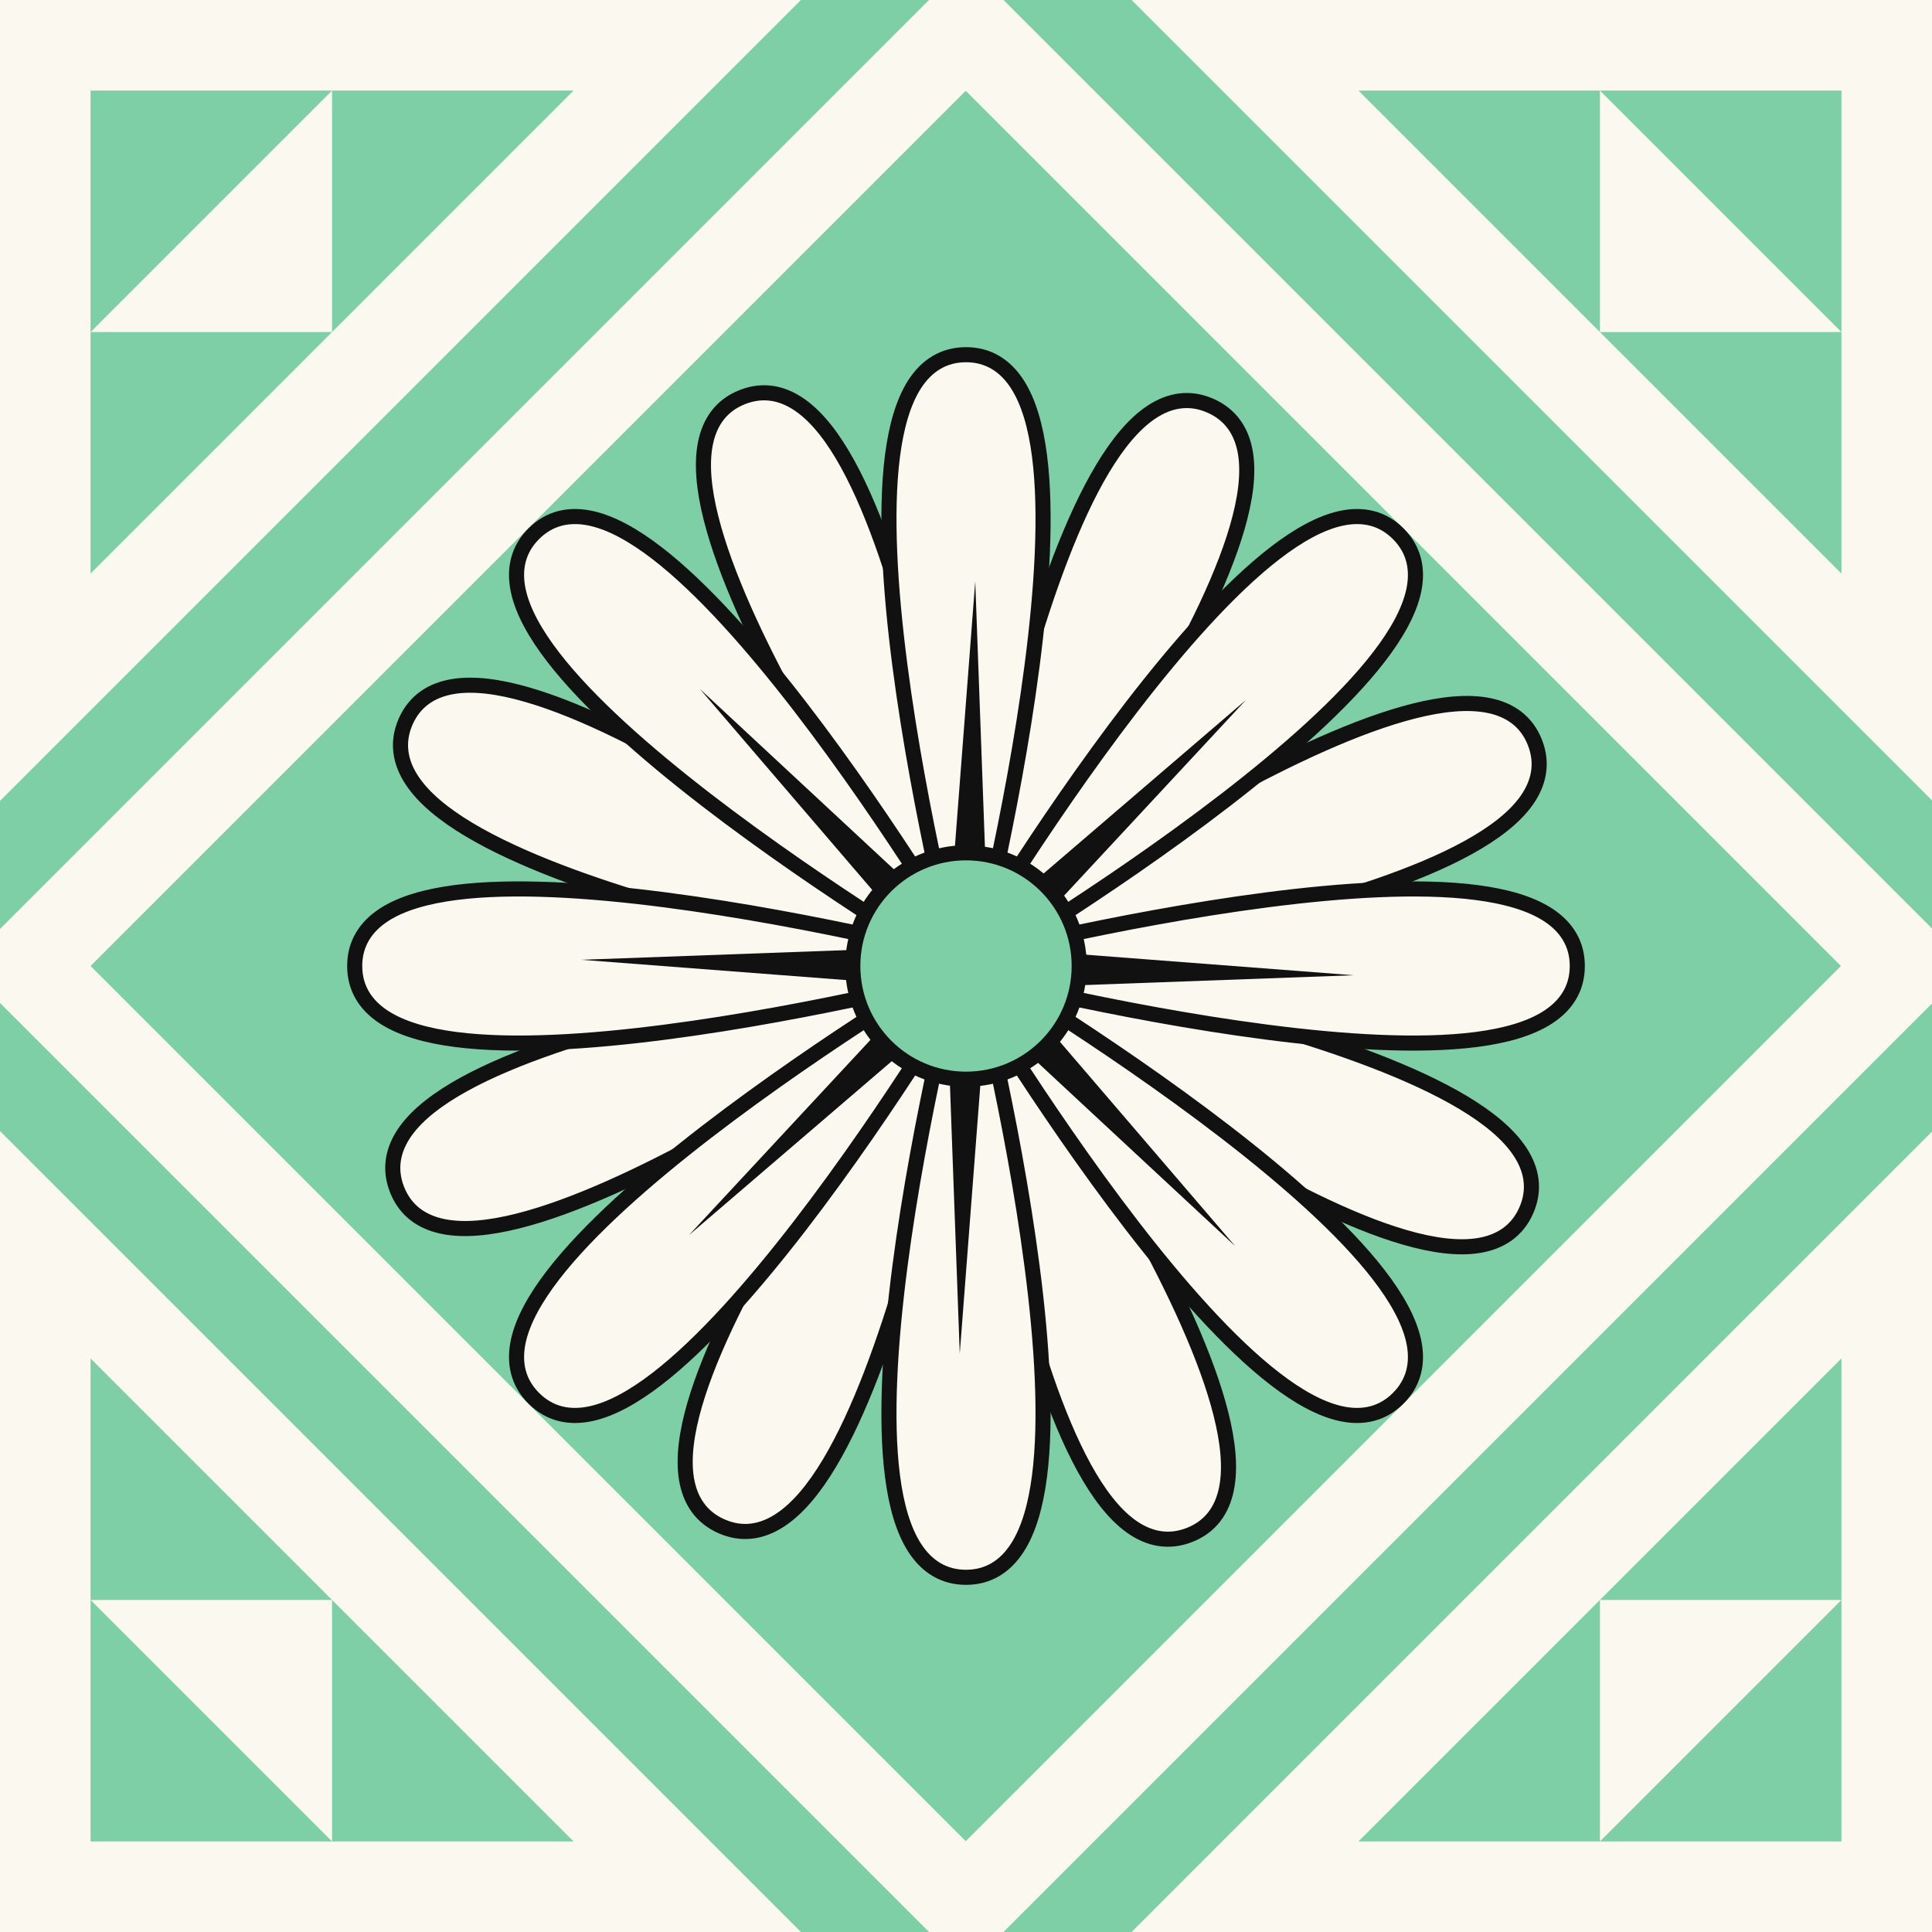
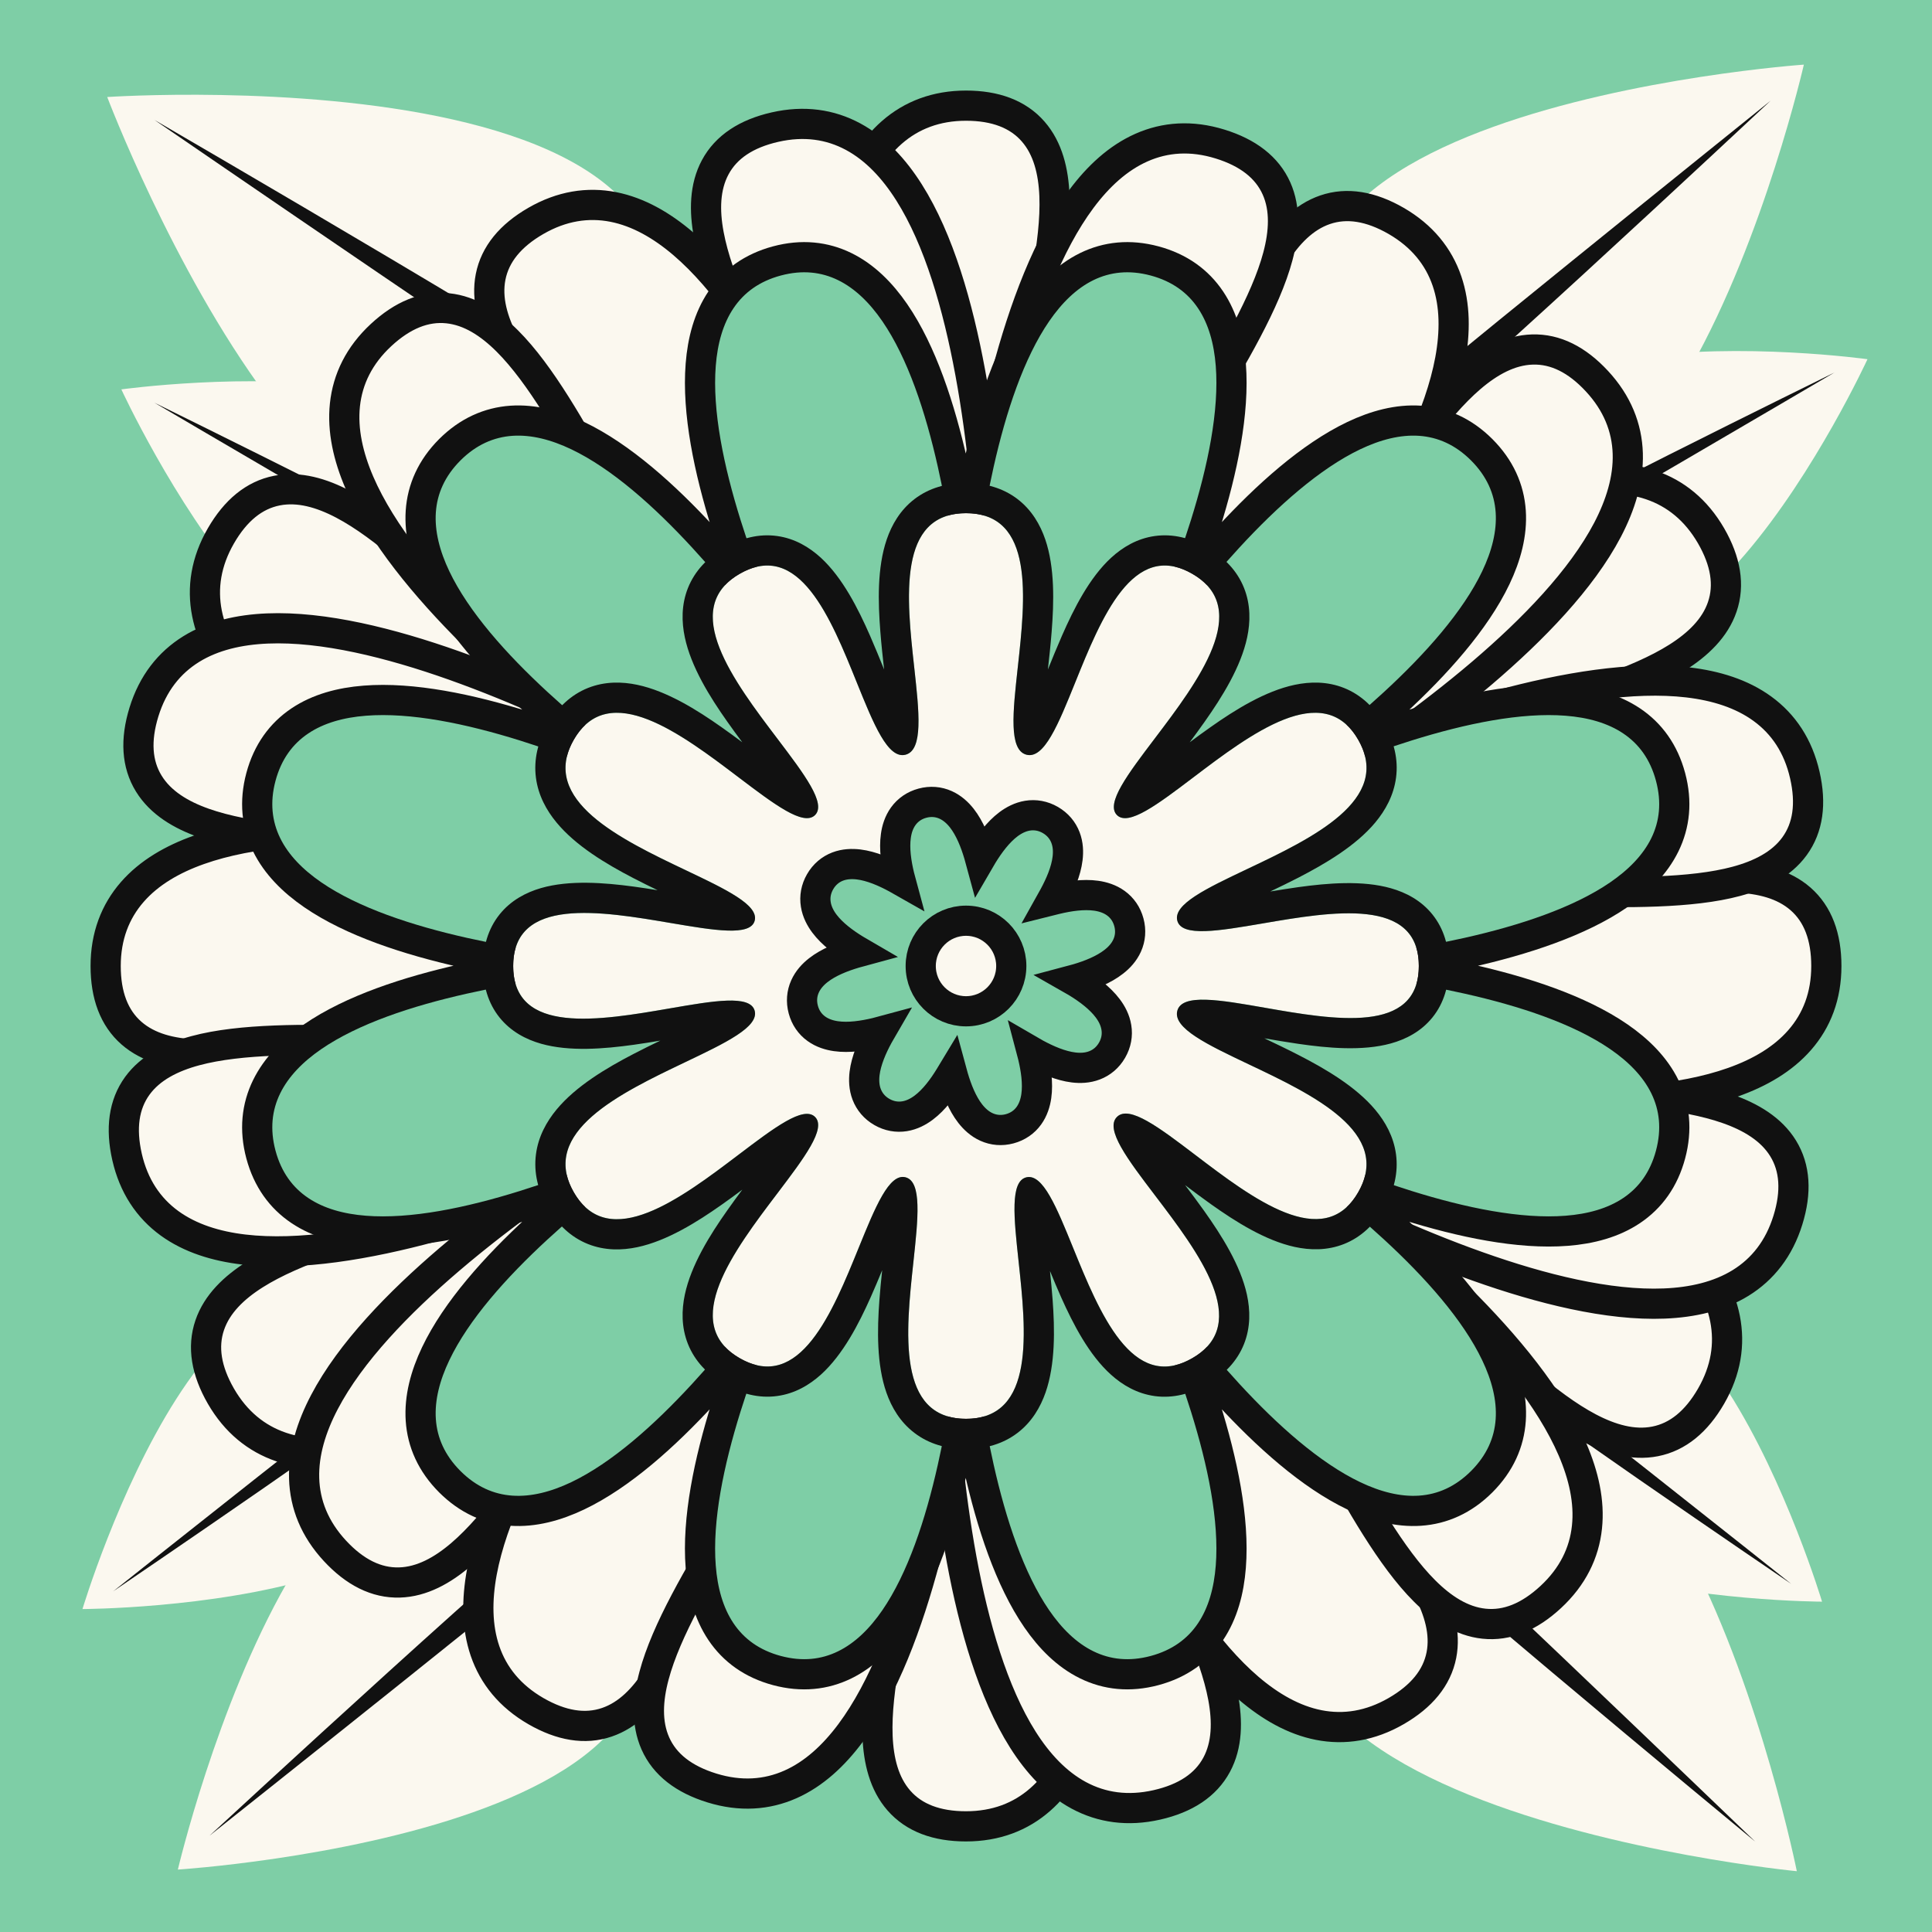
<svg xmlns="http://www.w3.org/2000/svg" width="64" height="64" viewBox="0 0 64 64" fill="none">
-   <g clip-path="url(#clip0_379_1611)">
-     <rect width="64" height="64" fill="#FBF8EF" />
-     <rect x="-3.347" y="32" width="50" height="50" transform="rotate(-45 -3.34743 32)" fill="#FBF8EF" />
-     <rect x="-3.347" y="32" width="50" height="50" transform="rotate(-45 -3.34743 32)" stroke="#7ECEA6" stroke-width="3" />
-     <rect width="41" height="41" transform="translate(3 32) rotate(-45)" fill="#7ECEA6" />
-     <path d="M29.971 29.496C30.307 30.003 30.614 30.453 30.875 30.833C30.505 30.558 30.066 30.235 29.572 29.881C28.012 28.758 25.908 27.309 23.737 26.009C21.571 24.711 19.321 23.549 17.473 23.014C16.55 22.746 15.703 22.627 15.006 22.742C14.294 22.86 13.734 23.225 13.435 23.909C13.137 24.593 13.251 25.253 13.65 25.854C14.04 26.443 14.704 26.983 15.528 27.476C17.178 28.465 19.561 29.323 21.986 30.026C24.417 30.731 26.91 31.286 28.795 31.665C29.391 31.784 29.926 31.887 30.38 31.97C29.923 32.037 29.384 32.12 28.785 32.218C26.887 32.527 24.375 32.991 21.921 33.606C19.471 34.22 17.059 34.99 15.373 35.917C14.532 36.381 13.848 36.895 13.437 37.469C13.017 38.056 12.879 38.711 13.152 39.405C13.425 40.1 13.971 40.486 14.678 40.629C15.37 40.77 16.222 40.682 17.153 40.448C19.02 39.98 21.311 38.902 23.523 37.684C25.74 36.464 27.896 35.094 29.496 34.029C30.002 33.693 30.453 33.386 30.833 33.125C30.558 33.495 30.235 33.934 29.88 34.428C28.758 35.988 27.309 38.092 26.008 40.262C24.71 42.429 23.549 44.678 23.013 46.526C22.745 47.449 22.626 48.296 22.741 48.993C22.859 49.705 23.224 50.265 23.908 50.563C24.592 50.862 25.252 50.748 25.853 50.349C26.442 49.959 26.982 49.295 27.475 48.471C28.464 46.821 29.322 44.439 30.025 42.013C30.73 39.583 31.285 37.089 31.664 35.205C31.784 34.609 31.886 34.074 31.97 33.62C32.037 34.077 32.12 34.615 32.218 35.215C32.527 37.112 32.99 39.624 33.605 42.079C34.219 44.528 34.989 46.94 35.917 48.626C36.38 49.467 36.894 50.151 37.468 50.562C38.055 50.982 38.71 51.12 39.404 50.847C40.099 50.575 40.485 50.028 40.628 49.321C40.769 48.629 40.681 47.777 40.447 46.846C39.98 44.98 38.902 42.689 37.684 40.476C36.464 38.259 35.093 36.104 34.029 34.504C33.692 33.998 33.386 33.547 33.125 33.167C33.495 33.442 33.934 33.764 34.427 34.12C35.987 35.242 38.091 36.691 40.262 37.991C42.428 39.289 44.678 40.45 46.526 40.986C47.448 41.254 48.295 41.373 48.992 41.258C49.704 41.14 50.264 40.775 50.562 40.091C50.861 39.407 50.747 38.747 50.348 38.146C49.958 37.557 49.294 37.017 48.471 36.524C46.82 35.535 44.438 34.677 42.013 33.974C39.582 33.269 37.089 32.714 35.205 32.336C34.609 32.216 34.074 32.114 33.62 32.03C34.077 31.963 34.615 31.88 35.215 31.782C37.112 31.473 39.624 31.009 42.078 30.394C44.528 29.78 46.94 29.01 48.625 28.082C49.466 27.619 50.15 27.105 50.561 26.531C50.981 25.944 51.119 25.289 50.846 24.595C50.573 23.9 50.026 23.514 49.319 23.371C48.627 23.23 47.776 23.318 46.845 23.552C44.979 24.02 42.688 25.098 40.476 26.316C38.259 27.536 36.104 28.906 34.503 29.971C33.997 30.308 33.547 30.614 33.167 30.875C33.442 30.505 33.764 30.066 34.119 29.572C35.242 28.012 36.69 25.908 37.991 23.738C39.289 21.571 40.45 19.322 40.985 17.474C41.253 16.551 41.372 15.704 41.257 15.007C41.139 14.295 40.774 13.735 40.09 13.437C39.406 13.138 38.746 13.252 38.145 13.651C37.556 14.041 37.017 14.705 36.523 15.529C35.534 17.179 34.677 19.561 33.974 21.987C33.269 24.417 32.714 26.911 32.335 28.795C32.216 29.391 32.113 29.926 32.03 30.38C31.962 29.923 31.88 29.385 31.782 28.785C31.472 26.888 31.009 24.376 30.393 21.921C29.779 19.472 29.01 17.06 28.081 15.374C27.619 14.533 27.104 13.849 26.529 13.438C25.943 13.018 25.288 12.88 24.594 13.153C23.899 13.426 23.513 13.972 23.37 14.68C23.229 15.372 23.317 16.223 23.551 17.154C24.019 19.021 25.097 21.311 26.315 23.524C27.535 25.741 28.906 27.896 29.971 29.496Z" fill="#FBF8EF" stroke="#111111" stroke-width="0.5" />
-     <path d="M31.027 28.928C31.155 29.522 31.275 30.053 31.38 30.503C31.136 30.111 30.845 29.65 30.516 29.14C29.474 27.524 28.046 25.407 26.501 23.402C24.959 21.402 23.29 19.498 21.766 18.324C21.005 17.738 20.26 17.317 19.57 17.169C18.864 17.018 18.209 17.153 17.681 17.681C17.153 18.209 17.018 18.864 17.169 19.57C17.317 20.26 17.738 21.005 18.324 21.766C19.498 23.29 21.402 24.959 23.402 26.501C25.407 28.046 27.524 29.474 29.14 30.516C29.65 30.845 30.111 31.136 30.503 31.38C30.053 31.275 29.522 31.155 28.928 31.027C27.049 30.621 24.542 30.134 22.032 29.809C19.528 29.485 17.001 29.319 15.093 29.566C14.141 29.689 13.316 29.919 12.723 30.302C12.118 30.695 11.75 31.254 11.75 32C11.75 32.746 12.118 33.305 12.723 33.697C13.316 34.081 14.141 34.311 15.093 34.434C17.001 34.681 19.528 34.516 22.032 34.191C24.542 33.866 27.049 33.379 28.928 32.973C29.522 32.845 30.053 32.725 30.503 32.62C30.111 32.864 29.65 33.155 29.14 33.484C27.524 34.526 25.407 35.955 23.402 37.499C21.402 39.041 19.498 40.71 18.324 42.234C17.738 42.995 17.317 43.74 17.169 44.43C17.018 45.136 17.153 45.791 17.681 46.319C18.209 46.847 18.864 46.982 19.57 46.831C20.26 46.683 21.005 46.262 21.766 45.676C23.29 44.502 24.959 42.598 26.501 40.598C28.046 38.593 29.474 36.476 30.516 34.86C30.845 34.35 31.136 33.889 31.38 33.497C31.275 33.947 31.155 34.478 31.027 35.072C30.621 36.951 30.134 39.458 29.809 41.968C29.485 44.472 29.319 46.999 29.566 48.907C29.689 49.859 29.919 50.684 30.302 51.276C30.695 51.882 31.254 52.25 32 52.25C32.746 52.25 33.305 51.882 33.697 51.276C34.081 50.684 34.311 49.859 34.434 48.907C34.681 46.999 34.516 44.472 34.191 41.968C33.866 39.458 33.379 36.951 32.973 35.072C32.845 34.478 32.725 33.947 32.62 33.497C32.864 33.889 33.155 34.35 33.484 34.86C34.526 36.476 35.955 38.593 37.499 40.598C39.041 42.598 40.71 44.502 42.234 45.676C42.995 46.262 43.74 46.683 44.43 46.831C45.136 46.982 45.791 46.847 46.319 46.319C46.847 45.791 46.982 45.136 46.831 44.43C46.683 43.74 46.262 42.995 45.676 42.234C44.502 40.71 42.598 39.041 40.598 37.499C38.593 35.955 36.476 34.526 34.86 33.484C34.35 33.155 33.889 32.864 33.497 32.62C33.947 32.725 34.478 32.845 35.072 32.973C36.951 33.379 39.458 33.866 41.968 34.191C44.472 34.516 46.999 34.681 48.907 34.434C49.859 34.311 50.684 34.081 51.276 33.697C51.882 33.305 52.25 32.746 52.25 32C52.25 31.254 51.882 30.695 51.276 30.302C50.684 29.919 49.859 29.689 48.907 29.566C46.999 29.319 44.472 29.485 41.968 29.809C39.458 30.134 36.951 30.621 35.072 31.027C34.478 31.155 33.947 31.275 33.497 31.38C33.889 31.136 34.35 30.845 34.86 30.516C36.476 29.474 38.593 28.046 40.598 26.501C42.598 24.959 44.502 23.29 45.676 21.766C46.262 21.005 46.683 20.26 46.831 19.57C46.982 18.864 46.847 18.209 46.319 17.681C45.791 17.153 45.136 17.018 44.43 17.169C43.74 17.317 42.995 17.738 42.234 18.324C40.71 19.498 39.041 21.402 37.499 23.402C35.955 25.407 34.526 27.524 33.484 29.14C33.155 29.65 32.864 30.111 32.62 30.503C32.725 30.053 32.845 29.522 32.973 28.928C33.379 27.049 33.866 24.542 34.191 22.032C34.516 19.528 34.681 17.001 34.434 15.093C34.311 14.141 34.081 13.316 33.697 12.723C33.305 12.118 32.746 11.75 32 11.75C31.254 11.75 30.695 12.118 30.302 12.723C29.919 13.316 29.689 14.141 29.566 15.093C29.319 17.001 29.485 19.528 29.809 22.032C30.134 24.542 30.621 27.049 31.027 28.928Z" fill="#FBF8EF" stroke="#111111" stroke-width="0.5" />
-     <path d="M32.306 19.256L32.717 30.526L41.277 23.184L33.599 31.444L44.843 32.306L33.573 32.717L40.915 41.278L32.655 33.599L31.793 44.844L31.382 33.574L22.822 40.916L30.5 32.656L19.256 31.794L30.526 31.383L23.184 22.822L31.444 30.501L32.306 19.256Z" fill="#111111" />
-     <rect x="28.25" y="28.25" width="7.5" height="7.5" rx="3.75" fill="#7ECEA6" stroke="#111111" stroke-width="0.5" />
-     <path d="M61 45V61H45L61 45Z" fill="#7ECEA6" />
-     <path d="M45 3H61V19L45 3Z" fill="#7ECEA6" />
-     <path d="M19 3H3V19L19 3Z" fill="#7ECEA6" />
-     <path d="M19 61H3V45L19 61Z" fill="#7ECEA6" />
-     <path d="M3 53H11V61L3 53Z" fill="#FBF8EF" />
-     <path d="M11 3V11H3L11 3Z" fill="#FBF8EF" />
-     <path d="M61 11L53 11V3L61 11Z" fill="#FBF8EF" />
-     <path d="M53 61V53H61L53 61Z" fill="#FBF8EF" />
+   <g clip-path="url(#clip0_403_7)">
+     <rect width="64" height="64" fill="#7ECEA6" />
+     <path d="M2.732 53.302C2.732 53.302 19.719 53.258 13.336 45.053C7.47 37.512 2.732 53.302 2.732 53.302Z" fill="#FBF8EF" />
+     <path fill-rule="evenodd" clip-rule="evenodd" d="M13.414 45.148C13.359 45.075 3.752 52.713 3.752 52.713C3.752 52.713 13.892 45.827 13.762 45.633C13.632 45.439 13.498 45.261 13.414 45.148Z" fill="#111111" />
+     <path d="M5.892 61.932C5.892 61.932 10.971 40.302 19.537 50.861C27.41 60.566 5.892 61.932 5.892 61.932Z" fill="#FBF8EF" />
+     <path fill-rule="evenodd" clip-rule="evenodd" d="M19.439 50.736C19.516 50.827 6.943 60.808 6.943 60.808C6.943 60.808 18.716 49.925 18.925 50.148C19.133 50.371 19.32 50.595 19.439 50.736Z" fill="#111111" />
+     <path d="M59.522 61.986C59.522 61.986 35.242 59.645 45.468 48.771C54.867 38.776 59.522 61.986 59.522 61.986Z" fill="#FBF8EF" />
+     <path fill-rule="evenodd" clip-rule="evenodd" d="M45.348 48.897C45.436 48.8 58.146 61.008 58.146 61.008C58.146 61.008 44.572 49.803 44.784 49.543C44.996 49.283 45.212 49.047 45.348 48.897Z" fill="#111111" />
+     <path d="M3.552 3.214C3.552 3.214 28.586 1.514 20.033 14.267C12.173 25.988 3.552 3.214 3.552 3.214Z" fill="#FBF8EF" />
+     <path fill-rule="evenodd" clip-rule="evenodd" d="M20.139 14.117C20.066 14.231 5.118 3.974 5.118 3.974C5.118 3.974 20.774 13.068 20.602 13.367C20.431 13.666 20.252 13.942 20.139 14.117Z" fill="#111111" />
+     <path d="M59.755 2.141C59.755 2.141 54.54 24.972 45.443 13.898C37.082 3.72 59.755 2.141 59.755 2.141Z" fill="#FBF8EF" />
+     <path fill-rule="evenodd" clip-rule="evenodd" d="M45.55 14.03C45.468 13.935 58.656 3.334 58.656 3.334C58.656 3.334 46.317 14.88 46.096 14.646C45.874 14.413 45.676 14.178 45.55 14.03Z" fill="#111111" />
+     <path d="M4.02 12.899C4.02 12.899 20.846 10.57 15.672 19.586C10.916 27.873 4.02 12.899 4.02 12.899Z" fill="#FBF8EF" />
+     <path fill-rule="evenodd" clip-rule="evenodd" d="M15.736 19.481C15.692 19.561 5.113 13.339 5.113 13.339C5.113 13.339 16.116 18.742 16.014 18.952C15.912 19.162 15.804 19.357 15.736 19.481Z" fill="#111111" />
+     <path d="M61.863 11.899C61.863 11.899 45.037 9.57 50.211 18.586C54.966 26.873 61.863 11.899 61.863 11.899Z" fill="#FBF8EF" />
+     <path fill-rule="evenodd" clip-rule="evenodd" d="M50.147 18.481C50.19 18.561 60.77 12.339 60.77 12.339C60.77 12.339 49.767 17.742 49.869 17.952C49.971 18.162 50.078 18.357 50.147 18.481Z" fill="#111111" />
+     <path d="M60.358 53.057C60.358 53.057 43.371 53.014 49.754 44.809C55.62 37.268 60.358 53.057 60.358 53.057Z" fill="#FBF8EF" />
+     <path fill-rule="evenodd" clip-rule="evenodd" d="M49.676 44.904C49.731 44.831 59.337 52.469 59.337 52.469C59.337 52.469 49.198 45.583 49.328 45.389C49.458 45.195 49.592 45.017 49.676 44.904Z" fill="#111111" />
+     <path d="M43.513 20.488C44.17 19.614 44.847 18.659 45.472 17.672C46.664 15.789 47.7 13.747 48.038 11.923C48.207 11.006 48.207 10.111 47.933 9.309C47.655 8.495 47.106 7.813 46.25 7.318C45.41 6.834 44.621 6.7 43.896 6.948C43.191 7.189 42.651 7.755 42.219 8.44C41.383 9.764 40.79 11.799 40.208 13.795C40.194 13.843 40.18 13.891 40.166 13.939C39.556 16.029 38.946 18.083 38.09 19.509C37.665 20.216 37.204 20.725 36.694 21.011C36.202 21.288 35.624 21.381 34.898 21.186C34.171 20.992 33.717 20.623 33.429 20.136C33.131 19.633 32.986 18.962 32.971 18.137C32.943 16.474 33.442 14.391 33.959 12.275C33.971 12.227 33.983 12.179 33.995 12.13C34.488 10.111 34.992 8.052 34.93 6.487C34.898 5.678 34.714 4.917 34.224 4.356C33.72 3.779 32.969 3.5 32 3.5C31.011 3.5 30.195 3.817 29.547 4.383C28.908 4.94 28.461 5.715 28.15 6.594C27.53 8.343 27.406 10.629 27.497 12.855C27.545 14.023 27.653 15.189 27.786 16.274C27.359 15.268 26.869 14.204 26.327 13.169C25.293 11.195 24.042 9.277 22.631 8.072C21.922 7.467 21.148 7.02 20.316 6.856C19.471 6.69 18.606 6.824 17.75 7.318C16.91 7.803 16.4 8.42 16.252 9.172C16.108 9.903 16.329 10.653 16.706 11.37C17.435 12.756 18.901 14.288 20.338 15.79C20.372 15.826 20.407 15.862 20.441 15.898C21.947 17.471 23.421 19.026 24.227 20.48C24.628 21.202 24.837 21.855 24.831 22.44C24.824 23.005 24.616 23.552 24.084 24.084C23.552 24.616 23.005 24.824 22.44 24.831C21.855 24.837 21.202 24.628 20.48 24.227C19.026 23.421 17.471 21.947 15.898 20.441C15.862 20.407 15.826 20.372 15.79 20.338C14.288 18.901 12.756 17.435 11.37 16.706C10.653 16.329 9.903 16.108 9.172 16.252C8.42 16.4 7.803 16.91 7.318 17.75C6.824 18.606 6.69 19.471 6.856 20.316C7.02 21.148 7.467 21.922 8.072 22.631C9.277 24.042 11.195 25.293 13.169 26.327C14.204 26.869 15.268 27.359 16.274 27.786C15.189 27.653 14.023 27.545 12.855 27.497C10.629 27.406 8.343 27.53 6.594 28.15C5.715 28.461 4.94 28.908 4.383 29.547C3.817 30.195 3.5 31.011 3.5 32C3.5 32.969 3.779 33.72 4.356 34.224C4.917 34.714 5.678 34.898 6.487 34.93C8.052 34.992 10.111 34.488 12.13 33.995C12.179 33.983 12.227 33.971 12.275 33.959C14.391 33.442 16.474 32.943 18.137 32.971C18.962 32.986 19.633 33.131 20.136 33.429C20.623 33.717 20.992 34.171 21.186 34.898C21.381 35.624 21.288 36.202 21.011 36.694C20.725 37.204 20.216 37.665 19.509 38.09C18.083 38.946 16.029 39.556 13.939 40.166C13.891 40.18 13.843 40.194 13.795 40.208C11.799 40.79 9.764 41.383 8.44 42.219C7.755 42.651 7.189 43.191 6.948 43.896C6.7 44.621 6.834 45.41 7.318 46.25C7.813 47.106 8.495 47.655 9.309 47.933C10.111 48.207 11.006 48.207 11.923 48.038C13.747 47.7 15.789 46.664 17.672 45.472C18.659 44.847 19.614 44.17 20.488 43.513C19.83 44.386 19.153 45.341 18.528 46.328C17.336 48.211 16.3 50.253 15.962 52.077C15.793 52.994 15.793 53.889 16.067 54.691C16.345 55.505 16.894 56.187 17.75 56.682C18.59 57.166 19.379 57.3 20.104 57.052C20.809 56.812 21.349 56.245 21.781 55.56C22.617 54.236 23.21 52.201 23.793 50.205L23.834 50.061C24.444 47.971 25.054 45.917 25.91 44.491C26.335 43.784 26.796 43.275 27.305 42.989C27.798 42.712 28.376 42.619 29.102 42.814C29.829 43.008 30.283 43.377 30.571 43.864C30.869 44.367 31.014 45.038 31.029 45.863C31.057 47.526 30.558 49.609 30.041 51.724L30.006 51.87C29.512 53.889 29.008 55.948 29.07 57.513C29.102 58.322 29.286 59.083 29.776 59.644C30.28 60.221 31.03 60.5 32 60.5C32.989 60.5 33.805 60.184 34.453 59.617C35.092 59.06 35.539 58.285 35.85 57.406C36.47 55.657 36.594 53.371 36.503 51.145C36.455 49.977 36.347 48.811 36.214 47.726C36.641 48.733 37.13 49.796 37.673 50.831C38.707 52.805 39.958 54.723 41.368 55.928C42.078 56.533 42.852 56.98 43.684 57.144C44.529 57.31 45.394 57.176 46.25 56.682C47.09 56.197 47.6 55.58 47.748 54.828C47.892 54.097 47.671 53.346 47.294 52.63C46.565 51.244 45.099 49.712 43.662 48.21L43.559 48.102C42.053 46.529 40.579 44.974 39.773 43.52C39.373 42.798 39.163 42.145 39.169 41.56C39.176 40.995 39.384 40.448 39.916 39.916C40.448 39.384 40.995 39.176 41.56 39.169C42.145 39.163 42.798 39.373 43.52 39.773C44.974 40.579 46.529 42.053 48.102 43.559L48.21 43.662C49.712 45.099 51.244 46.565 52.63 47.294C53.346 47.671 54.097 47.892 54.828 47.748C55.58 47.6 56.197 47.09 56.682 46.25C57.176 45.394 57.31 44.529 57.144 43.684C56.98 42.852 56.533 42.078 55.928 41.368C54.723 39.958 52.805 38.707 50.831 37.673C49.796 37.13 48.733 36.641 47.726 36.214C48.811 36.347 49.977 36.455 51.145 36.503C53.371 36.594 55.657 36.47 57.406 35.85C58.285 35.539 59.06 35.092 59.617 34.453C60.184 33.805 60.5 32.989 60.5 32C60.5 31.03 60.221 30.28 59.644 29.776C59.083 29.286 58.322 29.102 57.513 29.07C55.948 29.008 53.889 29.512 51.87 30.006L51.724 30.041C49.609 30.558 47.526 31.057 45.863 31.029C45.038 31.014 44.367 30.869 43.864 30.571C43.377 30.283 43.008 29.829 42.814 29.102C42.619 28.376 42.712 27.798 42.989 27.305C43.275 26.796 43.784 26.335 44.491 25.91C45.917 25.054 47.971 24.444 50.061 23.834L50.205 23.793C52.201 23.21 54.236 22.617 55.56 21.781C56.245 21.349 56.812 20.809 57.052 20.104C57.3 19.379 57.166 18.59 56.682 17.75C56.187 16.894 55.505 16.345 54.691 16.067C53.889 15.793 52.994 15.793 52.077 15.962C50.253 16.3 48.211 17.336 46.328 18.528C45.341 19.153 44.386 19.83 43.513 20.488Z" fill="#FBF8EF" stroke="#111111" />
+     <path d="M46.397 24.401C47.283 23.761 48.212 23.047 49.101 22.289C50.795 20.843 52.388 19.197 53.25 17.554C53.682 16.728 53.947 15.873 53.922 15.026C53.896 14.166 53.574 13.352 52.901 12.627C52.242 11.916 51.528 11.555 50.762 11.578C50.017 11.6 49.334 11.982 48.719 12.508C47.529 13.527 46.361 15.296 45.216 17.031C45.188 17.072 45.161 17.114 45.133 17.155C43.933 18.973 42.745 20.755 41.505 21.864C40.891 22.415 40.3 22.764 39.728 22.887C39.176 23.007 38.596 22.925 37.96 22.524C37.323 22.124 36.998 21.637 36.867 21.087C36.73 20.518 36.79 19.835 37.02 19.042C37.484 17.445 38.576 15.602 39.695 13.733C39.72 13.691 39.746 13.648 39.771 13.605C40.84 11.822 41.929 10.003 42.332 8.49C42.54 7.708 42.589 6.926 42.287 6.246C41.975 5.545 41.341 5.057 40.414 4.771C39.47 4.479 38.597 4.54 37.81 4.89C37.035 5.234 36.379 5.842 35.822 6.59C34.714 8.077 33.92 10.225 33.35 12.379C33.051 13.509 32.81 14.655 32.617 15.73C32.505 14.643 32.352 13.482 32.139 12.333C31.734 10.142 31.106 7.94 30.113 6.373C29.615 5.585 29.007 4.929 28.26 4.527C27.503 4.119 26.637 3.991 25.672 4.211C24.727 4.426 24.057 4.864 23.694 5.539C23.341 6.195 23.33 6.978 23.479 7.773C23.766 9.313 24.714 11.209 25.643 13.069C25.666 13.113 25.688 13.158 25.71 13.202C26.684 15.15 27.633 17.071 27.974 18.698C28.143 19.506 28.151 20.192 27.972 20.749C27.799 21.287 27.438 21.748 26.773 22.099C26.108 22.45 25.524 22.488 24.982 22.327C24.421 22.161 23.859 21.767 23.288 21.172C22.136 19.972 21.086 18.105 20.027 16.201C20.003 16.158 19.979 16.114 19.955 16.071C18.944 14.254 17.914 12.402 16.805 11.296C16.232 10.724 15.579 10.291 14.839 10.213C14.076 10.132 13.336 10.438 12.625 11.097C11.9 11.769 11.517 12.556 11.426 13.412C11.337 14.255 11.536 15.127 11.904 15.983C12.639 17.687 14.102 19.448 15.682 21.019C16.511 21.843 17.383 22.625 18.218 23.33C17.22 22.882 16.138 22.435 15.037 22.044C12.937 21.3 10.716 20.743 8.862 20.819C7.931 20.857 7.058 21.055 6.337 21.5C5.605 21.953 5.061 22.639 4.769 23.584C4.483 24.51 4.528 25.309 4.931 25.961C5.322 26.595 5.994 26.996 6.758 27.265C8.235 27.786 10.351 27.913 12.426 28.038C12.476 28.041 12.525 28.044 12.575 28.047C14.749 28.177 16.887 28.316 18.467 28.834C19.251 29.092 19.849 29.428 20.242 29.861C20.621 30.28 20.84 30.823 20.811 31.575C20.783 32.326 20.524 32.851 20.113 33.24C19.689 33.642 19.067 33.932 18.266 34.13C16.651 34.527 14.509 34.502 12.331 34.468C12.281 34.467 12.231 34.466 12.182 34.465C10.103 34.432 7.983 34.398 6.471 34.806C5.69 35.017 4.989 35.365 4.55 35.967C4.099 36.587 3.994 37.38 4.209 38.326C4.429 39.29 4.918 40.015 5.614 40.522C6.3 41.02 7.155 41.285 8.081 41.393C9.923 41.609 12.18 41.223 14.33 40.64C15.458 40.334 16.571 39.97 17.6 39.599C16.713 40.239 15.785 40.952 14.896 41.711C13.201 43.157 11.608 44.803 10.747 46.446C10.314 47.271 10.05 48.126 10.075 48.973C10.1 49.834 10.423 50.648 11.095 51.373C11.754 52.084 12.469 52.445 13.235 52.422C13.979 52.4 14.662 52.018 15.277 51.491C16.467 50.473 17.635 48.704 18.781 46.969L18.863 46.844C20.063 45.027 21.252 43.245 22.491 42.136C23.106 41.585 23.696 41.236 24.268 41.112C24.821 40.993 25.4 41.075 26.037 41.475C26.673 41.876 26.998 42.363 27.13 42.913C27.266 43.481 27.206 44.165 26.976 44.957C26.513 46.555 25.421 48.398 24.302 50.266L24.225 50.394C23.157 52.178 22.068 53.996 21.665 55.51C21.456 56.292 21.408 57.073 21.71 57.754C22.021 58.455 22.656 58.943 23.582 59.229C24.527 59.521 25.4 59.459 26.186 59.11C26.961 58.766 27.617 58.158 28.174 57.41C29.283 55.922 30.076 53.774 30.647 51.621C30.946 50.491 31.187 49.345 31.38 48.269C31.491 49.357 31.645 50.517 31.857 51.667C32.262 53.857 32.891 56.059 33.883 57.627C34.382 58.415 34.99 59.071 35.736 59.473C36.494 59.881 37.36 60.008 38.324 59.789C39.269 59.574 39.939 59.136 40.303 58.46C40.656 57.805 40.666 57.022 40.518 56.226C40.231 54.687 39.283 52.791 38.353 50.931L38.286 50.797C37.313 48.849 36.364 46.929 36.023 45.301C35.853 44.493 35.846 43.807 36.025 43.251C36.198 42.712 36.559 42.252 37.224 41.901C37.889 41.55 38.473 41.512 39.015 41.672C39.575 41.839 40.138 42.232 40.709 42.828C41.861 44.028 42.91 45.895 43.969 47.798L44.042 47.929C45.052 49.746 46.083 51.598 47.192 52.704C47.765 53.276 48.417 53.709 49.158 53.787C49.92 53.868 50.66 53.562 51.371 52.903C52.096 52.231 52.48 51.444 52.57 50.588C52.66 49.745 52.461 48.873 52.092 48.017C51.358 46.313 49.895 44.551 48.315 42.981C47.486 42.157 46.614 41.375 45.779 40.67C46.776 41.117 47.858 41.565 48.96 41.955C51.059 42.7 53.281 43.257 55.134 43.181C56.066 43.143 56.938 42.944 57.66 42.499C58.392 42.047 58.935 41.361 59.227 40.416C59.514 39.49 59.469 38.691 59.066 38.038C58.675 37.405 58.002 37.004 57.239 36.735C55.762 36.214 53.646 36.087 51.571 35.962L51.422 35.953C49.248 35.822 47.11 35.684 45.53 35.165C44.745 34.908 44.148 34.572 43.755 34.138C43.375 33.719 43.157 33.176 43.185 32.425C43.214 31.673 43.473 31.149 43.883 30.76C44.308 30.357 44.929 30.067 45.731 29.87C47.346 29.473 49.488 29.497 51.666 29.532L51.815 29.534C53.894 29.568 56.013 29.602 57.525 29.194C58.307 28.983 59.008 28.635 59.446 28.033C59.897 27.413 60.003 26.619 59.787 25.674C59.568 24.71 59.078 23.984 58.382 23.478C57.697 22.979 56.842 22.715 55.916 22.606C54.074 22.39 51.816 22.777 49.666 23.36C48.538 23.666 47.425 24.03 46.397 24.401Z" fill="#FBF8EF" stroke="#111111" />
+     <path d="M46.288 31.991C47.049 31.874 47.842 31.731 48.628 31.555C50.468 31.141 52.32 30.537 53.625 29.64C54.281 29.189 54.827 28.645 55.15 27.986C55.479 27.315 55.56 26.56 55.339 25.735C55.118 24.91 54.671 24.297 54.05 23.881C53.441 23.472 52.696 23.273 51.902 23.211C50.323 23.086 48.417 23.489 46.617 24.051C45.849 24.291 45.09 24.564 44.373 24.843C44.974 24.361 45.589 23.84 46.181 23.295C47.568 22.017 48.869 20.568 49.551 19.139C49.894 18.42 50.094 17.675 50.045 16.943C49.995 16.198 49.687 15.503 49.084 14.899C48.48 14.296 47.785 13.989 47.04 13.938C46.307 13.889 45.563 14.089 44.844 14.432C43.415 15.114 41.966 16.415 40.688 17.802C40.143 18.394 39.622 19.009 39.14 19.61C39.42 18.892 39.692 18.134 39.932 17.366C40.494 15.566 40.897 13.66 40.772 12.081C40.71 11.287 40.511 10.542 40.102 9.933C39.686 9.312 39.072 8.865 38.248 8.644C37.423 8.423 36.668 8.504 35.997 8.833C35.338 9.156 34.794 9.702 34.343 10.358C33.446 11.663 32.842 13.515 32.428 15.355C32.252 16.141 32.109 16.934 31.992 17.695C31.875 16.934 31.732 16.141 31.555 15.355C31.142 13.515 30.538 11.663 29.641 10.358C29.19 9.702 28.645 9.156 27.986 8.833C27.316 8.504 26.561 8.423 25.736 8.644C24.911 8.865 24.298 9.312 23.882 9.933C23.473 10.542 23.274 11.287 23.212 12.081C23.087 13.66 23.49 15.566 24.052 17.366C24.292 18.134 24.564 18.892 24.844 19.61C24.362 19.009 23.841 18.394 23.296 17.802C22.018 16.415 20.569 15.114 19.14 14.432C18.421 14.089 17.676 13.889 16.944 13.938C16.199 13.989 15.504 14.296 14.9 14.899C14.297 15.503 13.989 16.198 13.939 16.943C13.89 17.675 14.09 18.42 14.433 19.139C15.114 20.568 16.416 22.017 17.803 23.295C18.395 23.84 19.01 24.361 19.611 24.843C18.893 24.564 18.135 24.291 17.367 24.051C15.566 23.489 13.661 23.086 12.082 23.211C11.288 23.273 10.543 23.472 9.934 23.881C9.313 24.297 8.865 24.91 8.644 25.735C8.423 26.56 8.505 27.315 8.834 27.986C9.157 28.645 9.703 29.189 10.359 29.64C11.664 30.537 13.516 31.141 15.356 31.555C16.142 31.731 16.934 31.874 17.696 31.991C16.934 32.108 16.142 32.251 15.356 32.428C13.516 32.841 11.664 33.445 10.359 34.342C9.703 34.793 9.157 35.338 8.834 35.997C8.505 36.667 8.423 37.422 8.644 38.247C8.865 39.072 9.313 39.685 9.934 40.101C10.543 40.51 11.288 40.709 12.082 40.771C13.661 40.896 15.566 40.493 17.367 39.931C18.135 39.691 18.893 39.419 19.611 39.139C19.01 39.621 18.395 40.142 17.803 40.687C16.416 41.965 15.114 43.414 14.433 44.844C14.09 45.562 13.89 46.307 13.939 47.039C13.989 47.785 14.297 48.479 14.9 49.083C15.504 49.686 16.199 49.994 16.944 50.044C17.676 50.093 18.421 49.893 19.14 49.55C20.569 48.868 22.018 47.567 23.296 46.18C23.841 45.588 24.362 44.973 24.844 44.372C24.564 45.09 24.292 45.848 24.052 46.616C23.49 48.417 23.087 50.322 23.212 51.901C23.274 52.695 23.473 53.44 23.882 54.05C24.298 54.67 24.911 55.118 25.736 55.339C26.561 55.56 27.316 55.478 27.986 55.149C28.645 54.826 29.19 54.28 29.641 53.624C30.538 52.319 31.142 50.467 31.555 48.627C31.732 47.842 31.875 47.049 31.992 46.287C32.109 47.049 32.252 47.842 32.428 48.627C32.842 50.467 33.446 52.319 34.343 53.624C34.794 54.28 35.338 54.826 35.998 55.149C36.668 55.478 37.423 55.56 38.248 55.339C39.072 55.118 39.686 54.67 40.102 54.05C40.511 53.44 40.71 52.695 40.772 51.901C40.897 50.322 40.494 48.417 39.932 46.616C39.692 45.848 39.42 45.09 39.14 44.372C39.622 44.973 40.143 45.588 40.688 46.18C41.966 47.567 43.415 48.868 44.844 49.55C45.563 49.893 46.307 50.093 47.04 50.044C47.785 49.994 48.48 49.686 49.084 49.083C49.687 48.479 49.995 47.785 50.045 47.039C50.094 46.307 49.894 45.562 49.551 44.844C48.869 43.414 47.568 41.965 46.181 40.687C45.589 40.142 44.974 39.621 44.373 39.139C45.09 39.419 45.849 39.691 46.617 39.931C48.417 40.493 50.323 40.896 51.902 40.771C52.696 40.709 53.441 40.51 54.05 40.101C54.671 39.685 55.118 39.072 55.339 38.247C55.56 37.422 55.479 36.667 55.15 35.997C54.827 35.338 54.281 34.793 53.625 34.342C52.32 33.445 50.468 32.841 48.628 32.428C47.842 32.251 47.049 32.108 46.288 31.991Z" fill="#7ECEA6" stroke="#111111" />
+     <path d="M32 17C35.742 17 32.5 24.598 34 25C35.5 25.402 36.26 17.139 39.5 19.01C42.74 20.881 36 26 37 27C38 28 43.12 21.26 44.99 24.5C46.861 27.74 38.62 29.081 39 30.5C39.38 31.919 47 28.258 47 32C47 35.742 39.397 32 39 33.483C38.603 34.966 46.861 36.26 44.99 39.5C43.12 42.74 38.051 35.949 37 37C35.949 38.051 42.74 43.12 39.5 44.99C36.26 46.861 35.418 38.659 34 39C32.582 39.341 35.742 47 32 47C28.258 47 31.417 39.38 30 39C28.583 38.62 27.74 46.861 24.5 44.99C21.26 43.12 28 38 27 37C26 36 20.881 42.74 19.01 39.5C17.139 36.26 25.376 34.886 25 33.483C24.624 32.08 17 35.742 17 32C17 28.258 24.633 31.872 25 30.5C25.367 29.128 17.139 27.74 19.01 24.5C20.881 21.26 26 28 27 27C28 26 21.26 20.881 24.5 19.01C27.74 17.139 28.5 25.402 30 25C31.5 24.598 28.258 17 32 17Z" fill="#FBF8EF" />
+     <path fill-rule="evenodd" clip-rule="evenodd" d="M34.713 22.177C34.757 21.781 34.804 21.354 34.837 20.929C34.915 19.952 34.945 18.803 34.626 17.87C34.459 17.381 34.178 16.894 33.707 16.533C33.228 16.167 32.644 16 32 16C31.356 16 30.772 16.167 30.293 16.533C29.822 16.894 29.541 17.381 29.374 17.87C29.055 18.803 29.085 19.952 29.163 20.929C29.196 21.354 29.243 21.781 29.287 22.177C29.141 21.817 28.984 21.43 28.818 21.052C28.427 20.162 27.912 19.138 27.192 18.476C26.813 18.129 26.332 17.837 25.742 17.756C25.144 17.673 24.555 17.823 24 18.144C23.437 18.468 23.015 18.913 22.789 19.479C22.568 20.035 22.578 20.604 22.686 21.114C22.893 22.091 23.512 23.085 24.093 23.907C24.256 24.139 24.424 24.368 24.589 24.589C24.368 24.424 24.139 24.256 23.907 24.093C23.085 23.512 22.091 22.893 21.114 22.686C20.604 22.578 20.035 22.568 19.479 22.789C18.913 23.015 18.468 23.437 18.144 24C17.818 24.564 17.676 25.159 17.753 25.76C17.829 26.349 18.103 26.845 18.438 27.249C19.08 28.026 20.085 28.623 20.98 29.088C21.248 29.228 21.52 29.361 21.784 29.489C21.526 29.447 21.261 29.406 20.996 29.37C20.018 29.238 18.864 29.146 17.92 29.419C17.425 29.563 16.922 29.825 16.548 30.293C16.167 30.769 16 31.357 16 32C16 32.643 16.167 33.231 16.548 33.706C16.924 34.174 17.428 34.434 17.924 34.575C18.867 34.843 20.021 34.745 20.997 34.609C21.292 34.568 21.587 34.52 21.873 34.472C21.582 34.612 21.28 34.76 20.983 34.915C20.088 35.38 19.083 35.976 18.44 36.751C18.105 37.155 17.83 37.651 17.754 38.24C17.676 38.841 17.818 39.436 18.144 40C18.468 40.563 18.913 40.986 19.479 41.211C20.035 41.432 20.604 41.422 21.114 41.314C22.091 41.107 23.085 40.487 23.907 39.907C24.139 39.744 24.368 39.576 24.589 39.41C24.424 39.632 24.256 39.861 24.093 40.093C23.512 40.915 22.893 41.909 22.686 42.886C22.578 43.397 22.568 43.965 22.789 44.521C23.015 45.087 23.437 45.532 24 45.856C24.556 46.177 25.145 46.327 25.743 46.245C26.332 46.166 26.816 45.877 27.198 45.532C27.926 44.873 28.45 43.853 28.847 42.962C28.979 42.666 29.104 42.367 29.223 42.078C29.189 42.399 29.156 42.734 29.131 43.068C29.058 44.049 29.037 45.2 29.364 46.134C29.535 46.623 29.82 47.108 30.292 47.467C30.771 47.833 31.355 48 32 48C32.646 48 33.23 47.831 33.71 47.464C34.181 47.104 34.465 46.617 34.636 46.127C34.962 45.191 34.942 44.037 34.869 43.054C34.845 42.733 34.814 42.413 34.782 42.104C34.899 42.39 35.023 42.685 35.153 42.977C35.551 43.866 36.075 44.884 36.804 45.539C37.187 45.884 37.671 46.169 38.26 46.248C38.857 46.327 39.445 46.177 40 45.856C40.562 45.532 40.985 45.088 41.21 44.521C41.43 43.965 41.417 43.396 41.306 42.887C41.093 41.914 40.468 40.926 39.886 40.108C39.679 39.818 39.465 39.531 39.258 39.258C39.531 39.465 39.818 39.679 40.108 39.886C40.926 40.468 41.914 41.093 42.887 41.306C43.396 41.417 43.965 41.43 44.521 41.21C45.088 40.985 45.532 40.562 45.856 40C46.182 39.437 46.325 38.842 46.245 38.241C46.167 37.652 45.89 37.158 45.553 36.758C44.907 35.99 43.898 35.401 43.004 34.943C42.627 34.749 42.243 34.566 41.883 34.395C42.244 34.458 42.626 34.523 43.006 34.578C43.978 34.719 45.13 34.826 46.072 34.566C46.568 34.429 47.074 34.172 47.451 33.705C47.834 33.23 48 32.642 48 32C48 31.357 47.833 30.769 47.452 30.294C47.077 29.826 46.573 29.566 46.077 29.425C45.135 29.156 43.981 29.253 43.006 29.388C42.693 29.432 42.38 29.482 42.078 29.532C42.383 29.387 42.7 29.233 43.013 29.072C43.907 28.61 44.914 28.018 45.558 27.246C45.893 26.844 46.169 26.348 46.246 25.759C46.325 25.158 46.182 24.564 45.856 24C45.532 23.437 45.087 23.015 44.521 22.789C43.965 22.568 43.397 22.578 42.886 22.686C41.909 22.893 40.915 23.512 40.093 24.093C39.861 24.256 39.632 24.424 39.411 24.589C39.576 24.368 39.744 24.139 39.907 23.907C40.487 23.085 41.107 22.091 41.314 21.114C41.422 20.604 41.432 20.035 41.211 19.479C40.986 18.913 40.563 18.468 40 18.144C39.445 17.823 38.856 17.673 38.258 17.756C37.668 17.837 37.187 18.129 36.808 18.476C36.088 19.138 35.573 20.162 35.182 21.052C35.016 21.43 34.859 21.817 34.713 22.177ZM33.715 22.111C33.968 19.817 34.278 17 32 17C29.722 17 30.032 19.817 30.285 22.111C30.448 23.585 30.587 24.843 30 25C29.412 25.158 28.938 23.983 28.383 22.61C27.523 20.48 26.47 17.872 24.5 19.01C22.493 20.169 24.315 22.574 25.756 24.475C26.64 25.642 27.381 26.619 27 27C26.619 27.381 25.642 26.64 24.475 25.756C22.574 24.315 20.169 22.493 19.01 24.5C17.849 26.51 20.576 27.808 22.725 28.831C24.04 29.456 25.14 29.979 25 30.5C24.86 31.024 23.657 30.82 22.225 30.577C19.912 30.184 17 29.689 17 32C17 34.301 19.883 33.802 22.19 33.404C23.636 33.154 24.855 32.943 25 33.483C25.144 34.019 24.029 34.551 22.702 35.184C20.556 36.209 17.854 37.498 19.01 39.5C20.169 41.507 22.574 39.685 24.475 38.245C25.642 37.36 26.619 36.62 27 37C27.381 37.38 26.64 38.358 25.756 39.525C24.315 41.426 22.493 43.831 24.5 44.99C26.492 46.141 27.578 43.469 28.448 41.328C28.994 39.987 29.454 38.854 30 39C30.545 39.146 30.413 40.361 30.258 41.803C30.008 44.111 29.696 47 32 47C34.305 47 33.991 44.094 33.742 41.782C33.586 40.341 33.456 39.131 34 39C34.544 38.869 35.004 39.998 35.547 41.333C36.418 43.474 37.504 46.143 39.5 44.99C41.488 43.843 39.7 41.491 38.264 39.602C37.359 38.412 36.594 37.406 37 37C37.406 36.594 38.412 37.359 39.602 38.264C41.491 39.7 43.843 41.488 44.99 39.5C46.134 37.52 43.494 36.266 41.358 35.253C40 34.608 38.846 34.059 39 33.483C39.156 32.902 40.417 33.123 41.894 33.382C44.188 33.783 47 34.276 47 32C47 29.704 44.131 30.195 41.826 30.59C40.375 30.838 39.147 31.048 39 30.5C38.854 29.956 39.977 29.423 41.311 28.79C43.455 27.773 46.144 26.497 44.99 24.5C43.831 22.493 41.426 24.315 39.525 25.756C38.358 26.64 37.38 27.381 37 27C36.62 26.619 37.36 25.642 38.245 24.475C39.685 22.574 41.507 20.169 39.5 19.01C37.53 17.872 36.477 20.48 35.617 22.61C35.062 23.983 34.588 25.158 34 25C33.413 24.843 33.552 23.585 33.715 22.111Z" fill="#111111" />
+     <path d="M32.469 28.456C32.456 28.408 32.443 28.36 32.428 28.312C32.306 27.899 32.128 27.442 31.863 27.103C31.727 26.93 31.551 26.765 31.325 26.663C31.088 26.557 30.827 26.534 30.558 26.606C30.289 26.678 30.074 26.829 29.922 27.039C29.777 27.24 29.707 27.471 29.677 27.689C29.616 28.115 29.69 28.6 29.791 29.018C29.803 29.067 29.815 29.116 29.828 29.164C29.784 29.139 29.741 29.115 29.697 29.091C29.318 28.885 28.87 28.688 28.442 28.636C28.224 28.61 27.982 28.617 27.75 28.705C27.509 28.797 27.307 28.966 27.168 29.207C27.029 29.448 26.983 29.707 27.025 29.963C27.064 30.207 27.178 30.42 27.31 30.596C27.569 30.941 27.964 31.23 28.331 31.455C28.374 31.481 28.417 31.507 28.46 31.532C28.412 31.545 28.364 31.559 28.316 31.573C27.903 31.695 27.446 31.873 27.107 32.139C26.934 32.274 26.769 32.45 26.667 32.677C26.561 32.913 26.538 33.175 26.61 33.444C26.682 33.712 26.833 33.928 27.043 34.079C27.244 34.224 27.475 34.294 27.693 34.325C28.119 34.386 28.604 34.311 29.023 34.211C29.071 34.199 29.12 34.187 29.168 34.174C29.143 34.217 29.119 34.261 29.095 34.305C28.889 34.683 28.692 35.132 28.64 35.559C28.614 35.778 28.621 36.019 28.709 36.251C28.802 36.493 28.97 36.695 29.211 36.834C29.452 36.973 29.711 37.018 29.967 36.977C30.212 36.937 30.424 36.823 30.6 36.691C30.945 36.432 31.235 36.037 31.459 35.67C31.486 35.627 31.511 35.584 31.537 35.541C31.55 35.589 31.563 35.638 31.578 35.686C31.7 36.098 31.877 36.555 32.143 36.894C32.279 37.067 32.455 37.233 32.681 37.334C32.917 37.44 33.179 37.464 33.448 37.392C33.717 37.319 33.932 37.168 34.083 36.959C34.228 36.757 34.298 36.526 34.329 36.309C34.39 35.882 34.316 35.397 34.215 34.979C34.203 34.93 34.191 34.882 34.178 34.833C34.221 34.858 34.265 34.883 34.309 34.907C34.687 35.112 35.136 35.309 35.564 35.361C35.782 35.388 36.023 35.38 36.255 35.292C36.497 35.2 36.699 35.031 36.838 34.79C36.977 34.549 37.023 34.29 36.981 34.035C36.942 33.79 36.828 33.577 36.695 33.401C36.437 33.057 36.041 32.767 35.674 32.542C35.632 32.516 35.589 32.49 35.545 32.465C35.594 32.452 35.642 32.438 35.69 32.424C36.103 32.302 36.559 32.124 36.898 31.858C37.072 31.723 37.237 31.547 37.339 31.32C37.445 31.084 37.468 30.822 37.396 30.554C37.324 30.285 37.173 30.07 36.963 29.918C36.762 29.773 36.531 29.703 36.313 29.672C35.886 29.612 35.402 29.686 34.983 29.787C34.934 29.798 34.886 29.811 34.838 29.823C34.862 29.78 34.887 29.736 34.911 29.692C35.116 29.314 35.314 28.865 35.365 28.438C35.392 28.219 35.384 27.978 35.296 27.746C35.204 27.504 35.035 27.303 34.794 27.163C34.553 27.024 34.294 26.979 34.039 27.02C33.794 27.06 33.581 27.174 33.405 27.306C33.061 27.565 32.771 27.96 32.546 28.327C32.52 28.37 32.494 28.413 32.469 28.456Z" fill="#7ECEA6" stroke="#111111" />
+     <rect x="30.5" y="30.5" width="3" height="3" rx="1.5" fill="#FBF8EF" stroke="#111111" />
  </g>
  <defs>
-     <clipPath id="clip0_379_1611">
+     <clipPath id="clip0_403_7">
      <rect width="64" height="64" fill="white" />
    </clipPath>
  </defs>
</svg>
